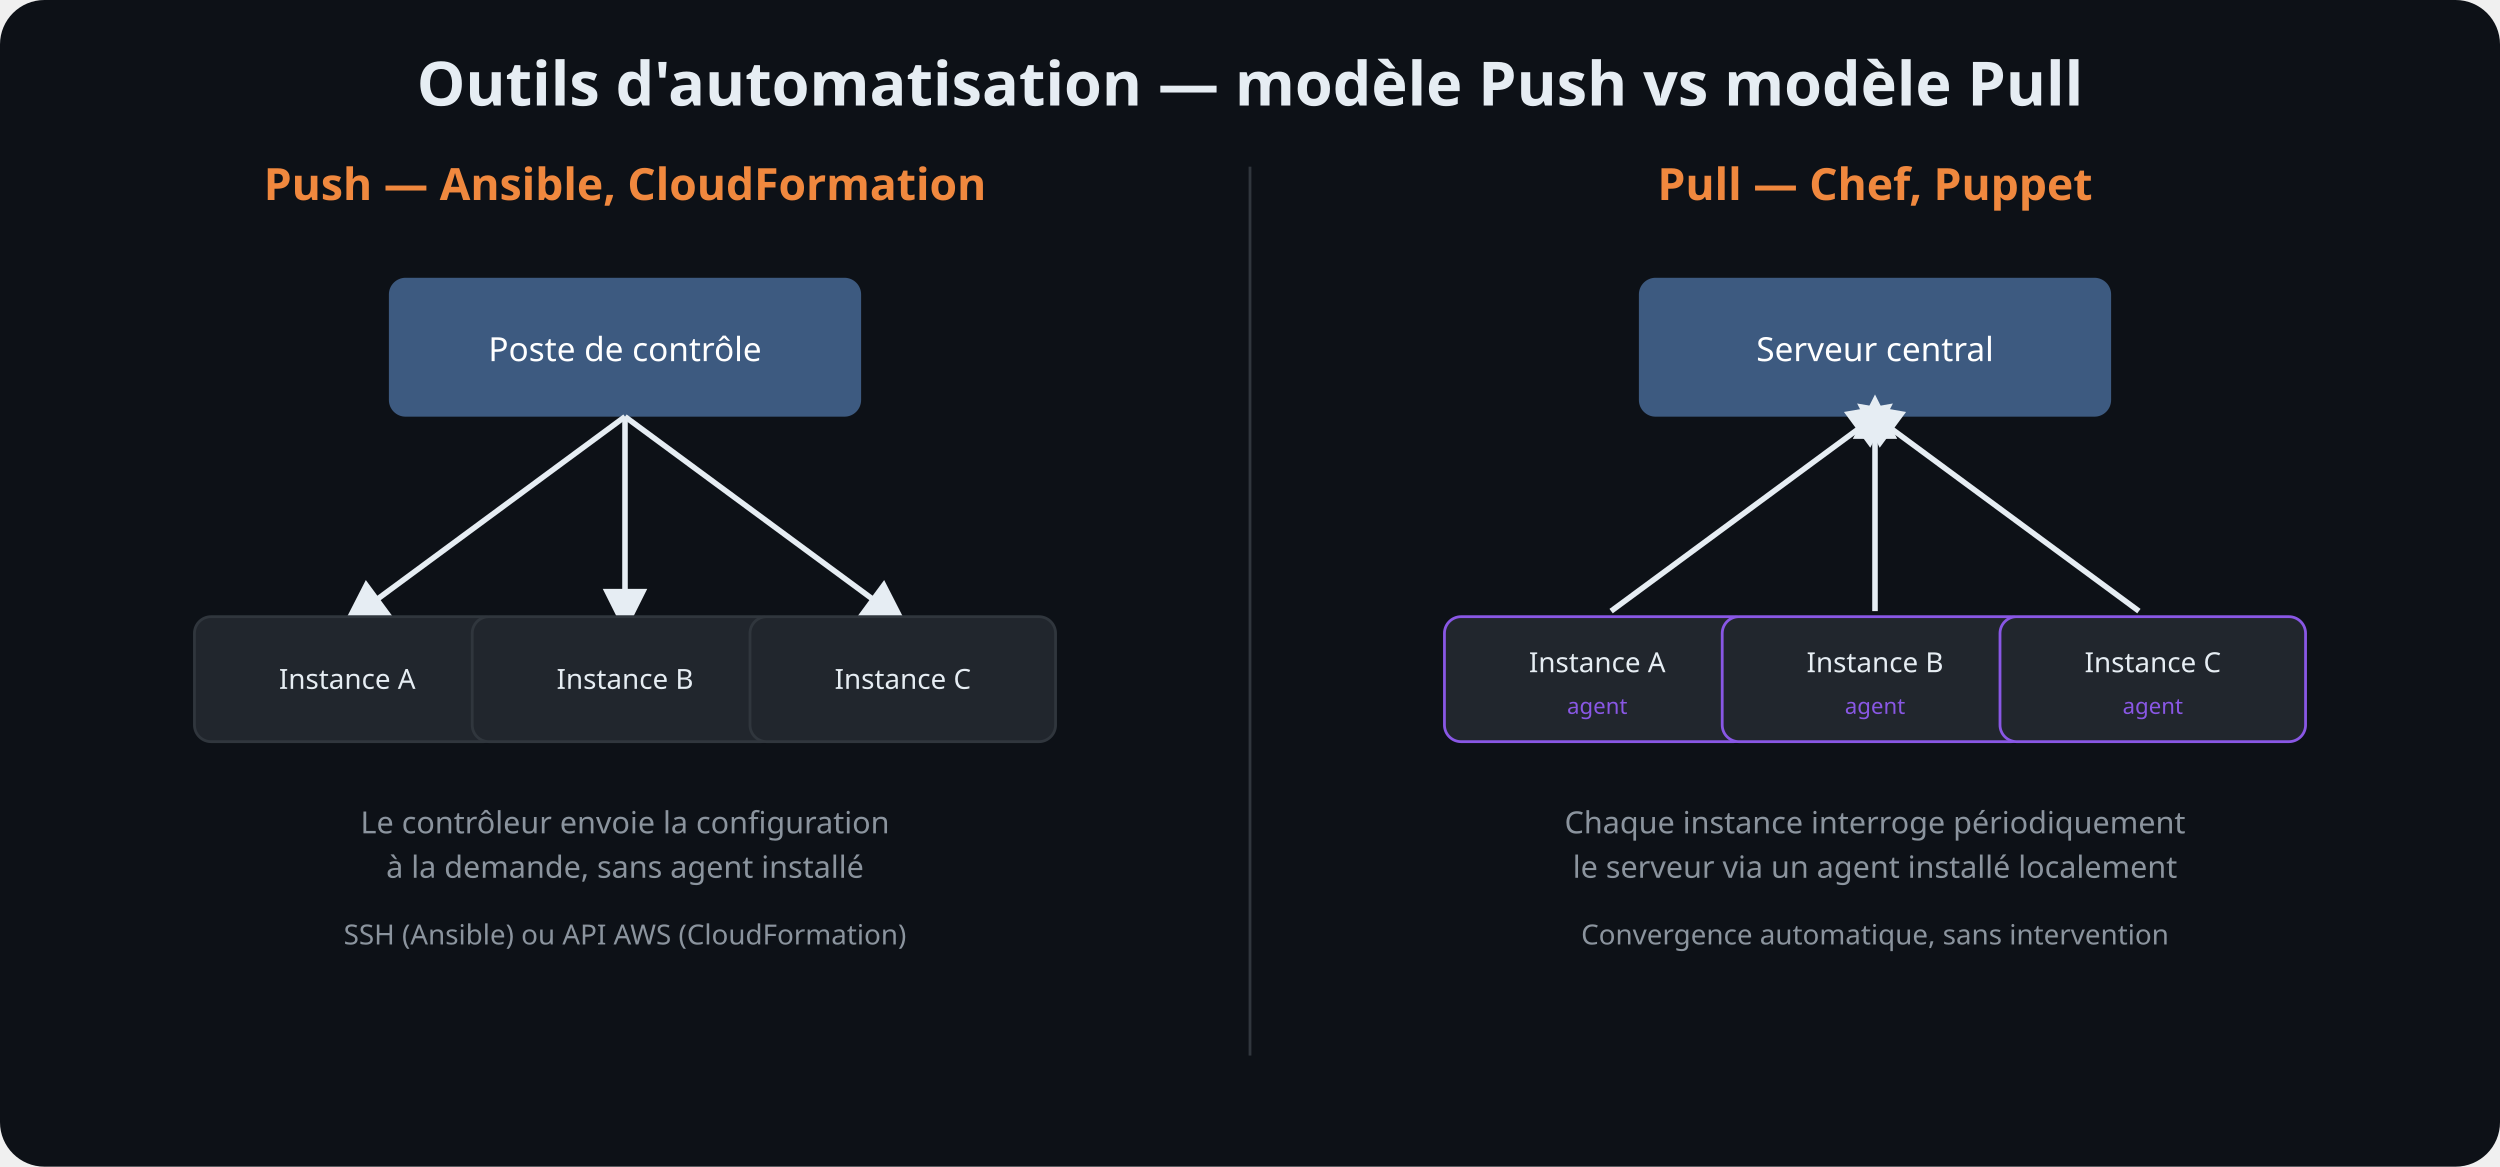
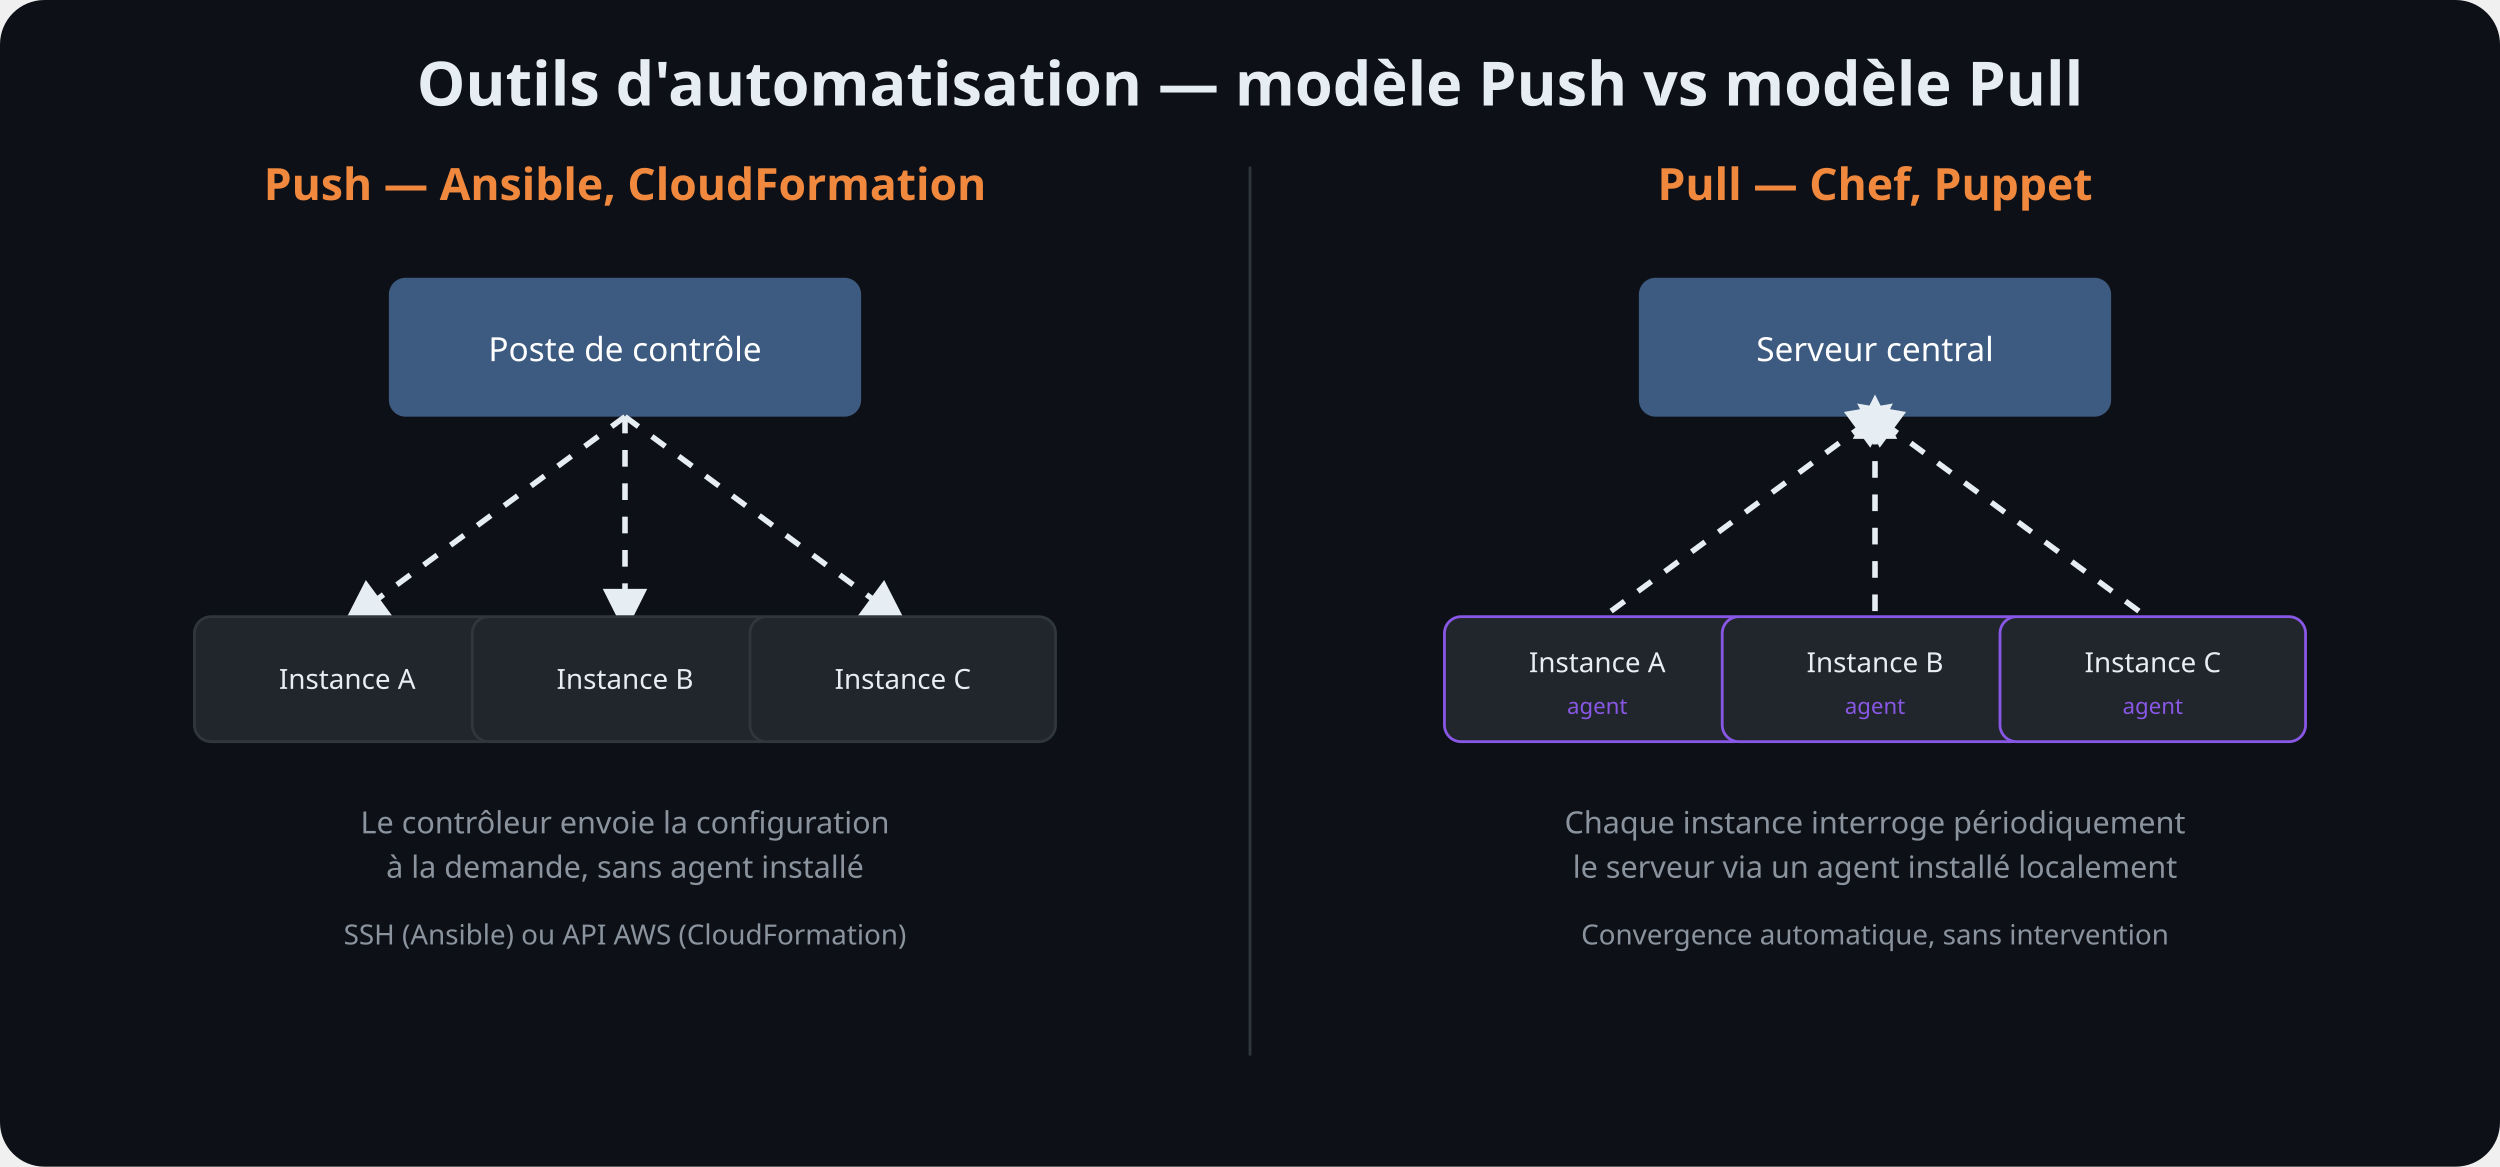
<svg xmlns="http://www.w3.org/2000/svg" viewBox="0 0 900 420" font-family="system-ui, sans-serif">
  <rect x="0" y="0" width="900" height="420" rx="16" fill="#0d1117" />
  <text x="450" y="38" text-anchor="middle" fill="#e6edf3" font-size="22" font-weight="700">Outils d'automatisation — modèle Push vs modèle Pull</text>
  <text x="225" y="72" text-anchor="middle" fill="#f0883e" font-size="16" font-weight="700">Push — Ansible, CloudFormation</text>
  <rect x="140" y="100" width="170" height="50" rx="6" fill="#3d5a80" />
  <text x="225" y="130" text-anchor="middle" fill="#fff" font-size="12">Poste de contrôle</text>
-   <line x1="225" y1="150" x2="130" y2="220" stroke="#e6edf3" stroke-width="2" marker-end="url(#arrowPush)" />
-   <line x1="225" y1="150" x2="225" y2="220" stroke="#e6edf3" stroke-width="2" marker-end="url(#arrowPush)" />
-   <line x1="225" y1="150" x2="320" y2="220" stroke="#e6edf3" stroke-width="2" marker-end="url(#arrowPush)" />
+   <line class="flow" x1="225" y1="150" x2="130" y2="220" stroke="#e6edf3" stroke-width="2" marker-end="url(#arrowPush)" />
+   <line class="flow" x1="225" y1="150" x2="225" y2="220" stroke="#e6edf3" stroke-width="2" marker-end="url(#arrowPush)" />
+   <line class="flow" x1="225" y1="150" x2="320" y2="220" stroke="#e6edf3" stroke-width="2" marker-end="url(#arrowPush)" />
  <rect x="70" y="222" width="110" height="45" rx="6" fill="#21262d" stroke="#30363d" />
  <text x="125" y="248" text-anchor="middle" fill="#e6edf3" font-size="10">Instance A</text>
  <rect x="170" y="222" width="110" height="45" rx="6" fill="#21262d" stroke="#30363d" />
  <text x="225" y="248" text-anchor="middle" fill="#e6edf3" font-size="10">Instance B</text>
  <rect x="270" y="222" width="110" height="45" rx="6" fill="#21262d" stroke="#30363d" />
  <text x="325" y="248" text-anchor="middle" fill="#e6edf3" font-size="10">Instance C</text>
  <text x="225" y="300" text-anchor="middle" fill="#8b949e" font-size="11">Le contrôleur envoie la configuration</text>
  <text x="225" y="316" text-anchor="middle" fill="#8b949e" font-size="11">à la demande, sans agent installé</text>
  <text x="225" y="340" text-anchor="middle" fill="#8b949e" font-size="10">SSH (Ansible) ou API AWS (CloudFormation)</text>
  <line x1="450" y1="60" x2="450" y2="380" stroke="#30363d" stroke-width="1" />
  <text x="675" y="72" text-anchor="middle" fill="#f0883e" font-size="16" font-weight="700">Pull — Chef, Puppet</text>
  <rect x="590" y="100" width="170" height="50" rx="6" fill="#3d5a80" />
  <text x="675" y="130" text-anchor="middle" fill="#fff" font-size="12">Serveur central</text>
-   <line x1="580" y1="220" x2="675" y2="150" stroke="#e6edf3" stroke-width="2" marker-end="url(#arrowPull)" />
-   <line x1="675" y1="220" x2="675" y2="150" stroke="#e6edf3" stroke-width="2" marker-end="url(#arrowPull)" />
-   <line x1="770" y1="220" x2="675" y2="150" stroke="#e6edf3" stroke-width="2" marker-end="url(#arrowPull)" />
+   <line class="flow" x1="580" y1="220" x2="675" y2="150" stroke="#e6edf3" stroke-width="2" marker-end="url(#arrowPull)" />
+   <line class="flow" x1="675" y1="220" x2="675" y2="150" stroke="#e6edf3" stroke-width="2" marker-end="url(#arrowPull)" />
+   <line class="flow" x1="770" y1="220" x2="675" y2="150" stroke="#e6edf3" stroke-width="2" marker-end="url(#arrowPull)" />
  <rect x="520" y="222" width="110" height="45" rx="6" fill="#21262d" stroke="#8957e5" />
  <text x="575" y="242" text-anchor="middle" fill="#e6edf3" font-size="10">Instance A</text>
  <text x="575" y="257" text-anchor="middle" fill="#8957e5" font-size="8">agent</text>
  <rect x="620" y="222" width="110" height="45" rx="6" fill="#21262d" stroke="#8957e5" />
  <text x="675" y="242" text-anchor="middle" fill="#e6edf3" font-size="10">Instance B</text>
  <text x="675" y="257" text-anchor="middle" fill="#8957e5" font-size="8">agent</text>
  <rect x="720" y="222" width="110" height="45" rx="6" fill="#21262d" stroke="#8957e5" />
  <text x="775" y="242" text-anchor="middle" fill="#e6edf3" font-size="10">Instance C</text>
  <text x="775" y="257" text-anchor="middle" fill="#8957e5" font-size="8">agent</text>
  <text x="675" y="300" text-anchor="middle" fill="#8b949e" font-size="11">Chaque instance interroge périodiquement</text>
  <text x="675" y="316" text-anchor="middle" fill="#8b949e" font-size="11">le serveur via un agent installé localement</text>
  <text x="675" y="340" text-anchor="middle" fill="#8b949e" font-size="10">Convergence automatique, sans intervention</text>
  <defs>
    <marker id="arrowPush" markerWidth="8" markerHeight="8" refX="4" refY="4" orient="auto">
      <path d="M0,0 L8,4 L0,8 Z" fill="#e6edf3" />
    </marker>
    <marker id="arrowPull" markerWidth="8" markerHeight="8" refX="4" refY="4" orient="auto">
      <path d="M0,0 L8,4 L0,8 Z" fill="#e6edf3" />
    </marker>
+     <style>.flow{stroke-dasharray:6 6;animation:move 1.5s linear infinite}@keyframes move{to{stroke-dashoffset:-24}}@media(prefers-reduced-motion:reduce){.flow{animation:none}}</style>
  </defs>
</svg>
